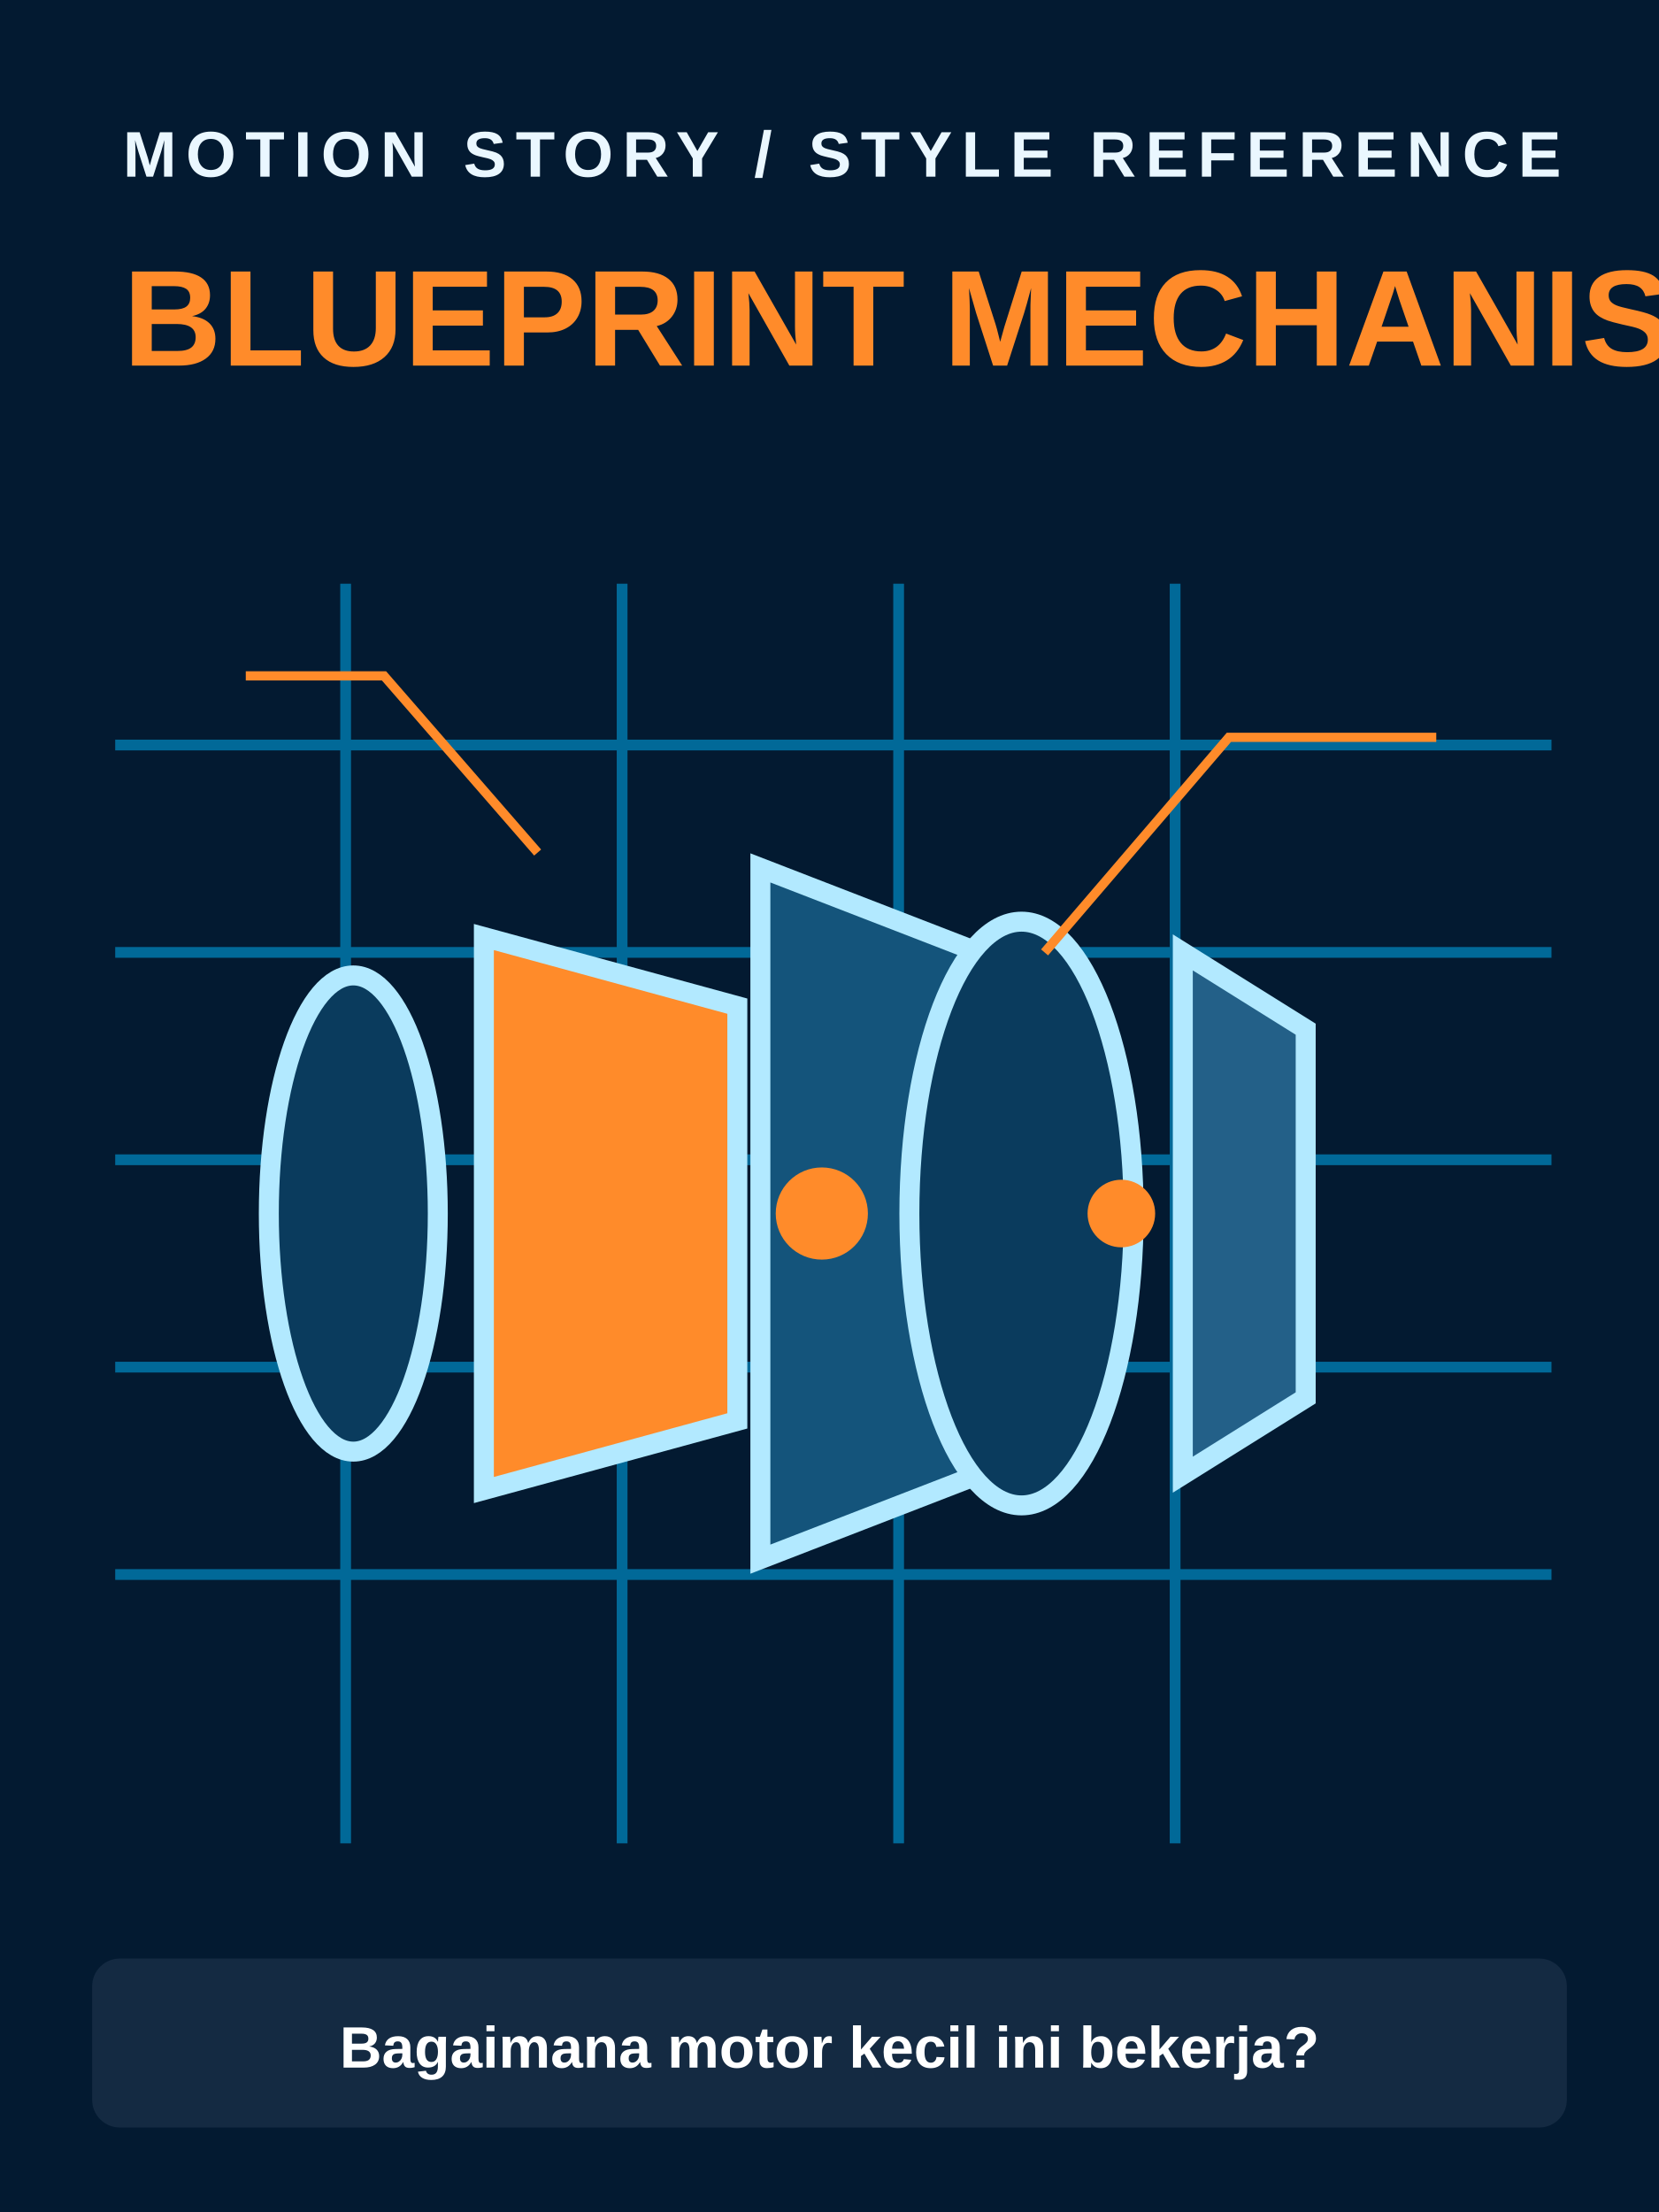
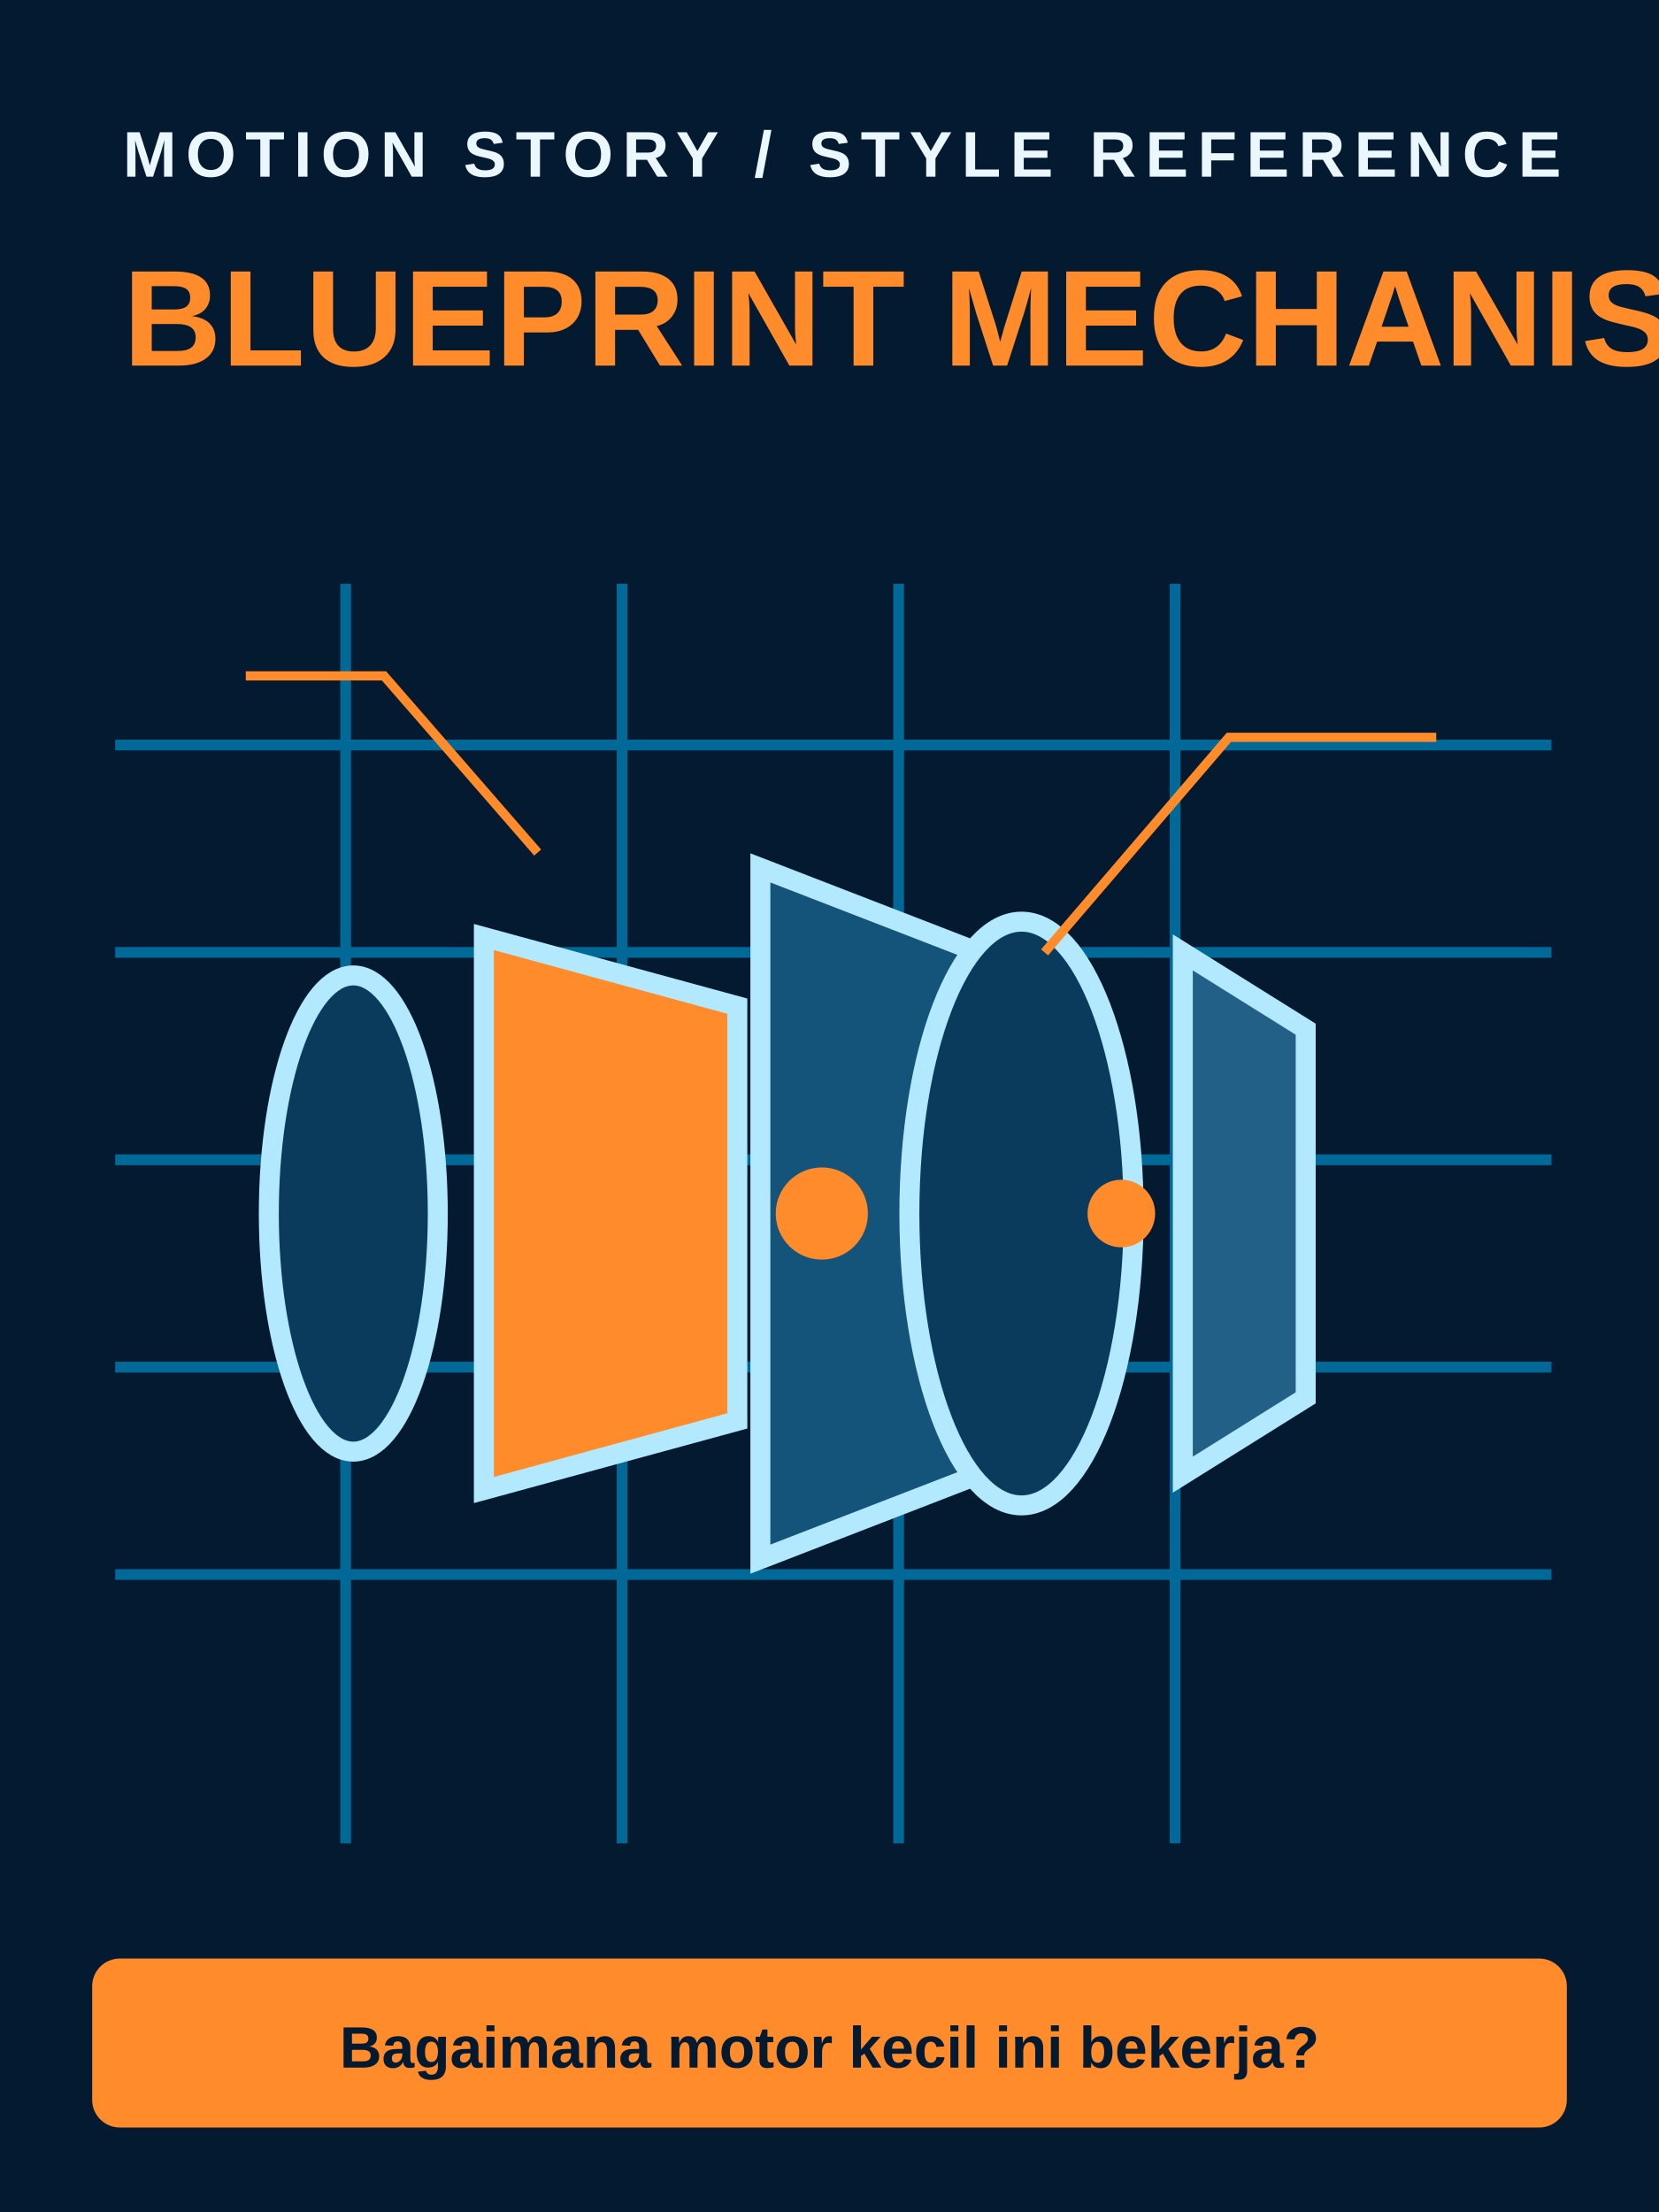
<svg xmlns="http://www.w3.org/2000/svg" viewBox="0 0 1080 1440" width="1080" height="1440" role="img" aria-label="Blueprint Mechanism original motion style keyframe">
  <rect width="1080" height="1440" fill="#031A31" />
  <g font-family="Arial,Helvetica,sans-serif">
    <text x="80" y="115" font-size="42" font-weight="900" fill="#EAF7FF" letter-spacing="6">MOTION STORY / STYLE REFERENCE</text>
    <text x="80" y="238" font-size="89" font-weight="900" fill="#FF8B2A">BLUEPRINT MECHANISM</text>
  </g>
  <g stroke="#00B7FF" fill="none" stroke-width="7" opacity=".5">
    <path d="M75 485H1010M75 620H1010M75 755H1010M75 890H1010M75 1025H1010M225 380V1200M405 380V1200M585 380V1200M765 380V1200" />
  </g>
  <g transform="translate(535 790)" stroke="#B2E9FF" stroke-width="13" fill="#0A3B5D">
    <ellipse cx="-305" cy="0" rx="55" ry="155" />
    <path d="M-220 -180L-55 -135L-55 135L-220 180Z" fill="#FF8B2A" />
    <path d="M-40 -225L115 -165L115 165L-40 225Z" fill="#14547B" />
    <ellipse cx="130" cy="0" rx="73" ry="190" />
    <path d="M235 -170L315 -120V120L235 170Z" fill="#236088" />
  </g>
  <g fill="#FF8B2A">
    <circle cx="535" cy="790" r="30" />
    <circle cx="730" cy="790" r="22" />
  </g>
  <g stroke="#FF8B2A" stroke-width="6" fill="none">
    <path d="M350 555L250 440H160" />
    <path d="M680 620L800 480H935" />
  </g>
-   <rect x="60" y="1275" width="960" height="110" rx="18" fill="#142A42" />
-   <text x="540" y="1346" text-anchor="middle" font-family="Arial,Helvetica,sans-serif" font-size="38" font-weight="bold" fill="#FFFFFF">Bagaimana motor kecil ini bekerja?</text>
+   <rect x="60" y="1275" width="960" height="110" rx="18" fill="#FF8B2A" />
+   <text x="540" y="1346" text-anchor="middle" font-family="Arial,Helvetica,sans-serif" font-size="38" font-weight="bold" fill="#031A31">Bagaimana motor kecil ini bekerja?</text>
</svg>
